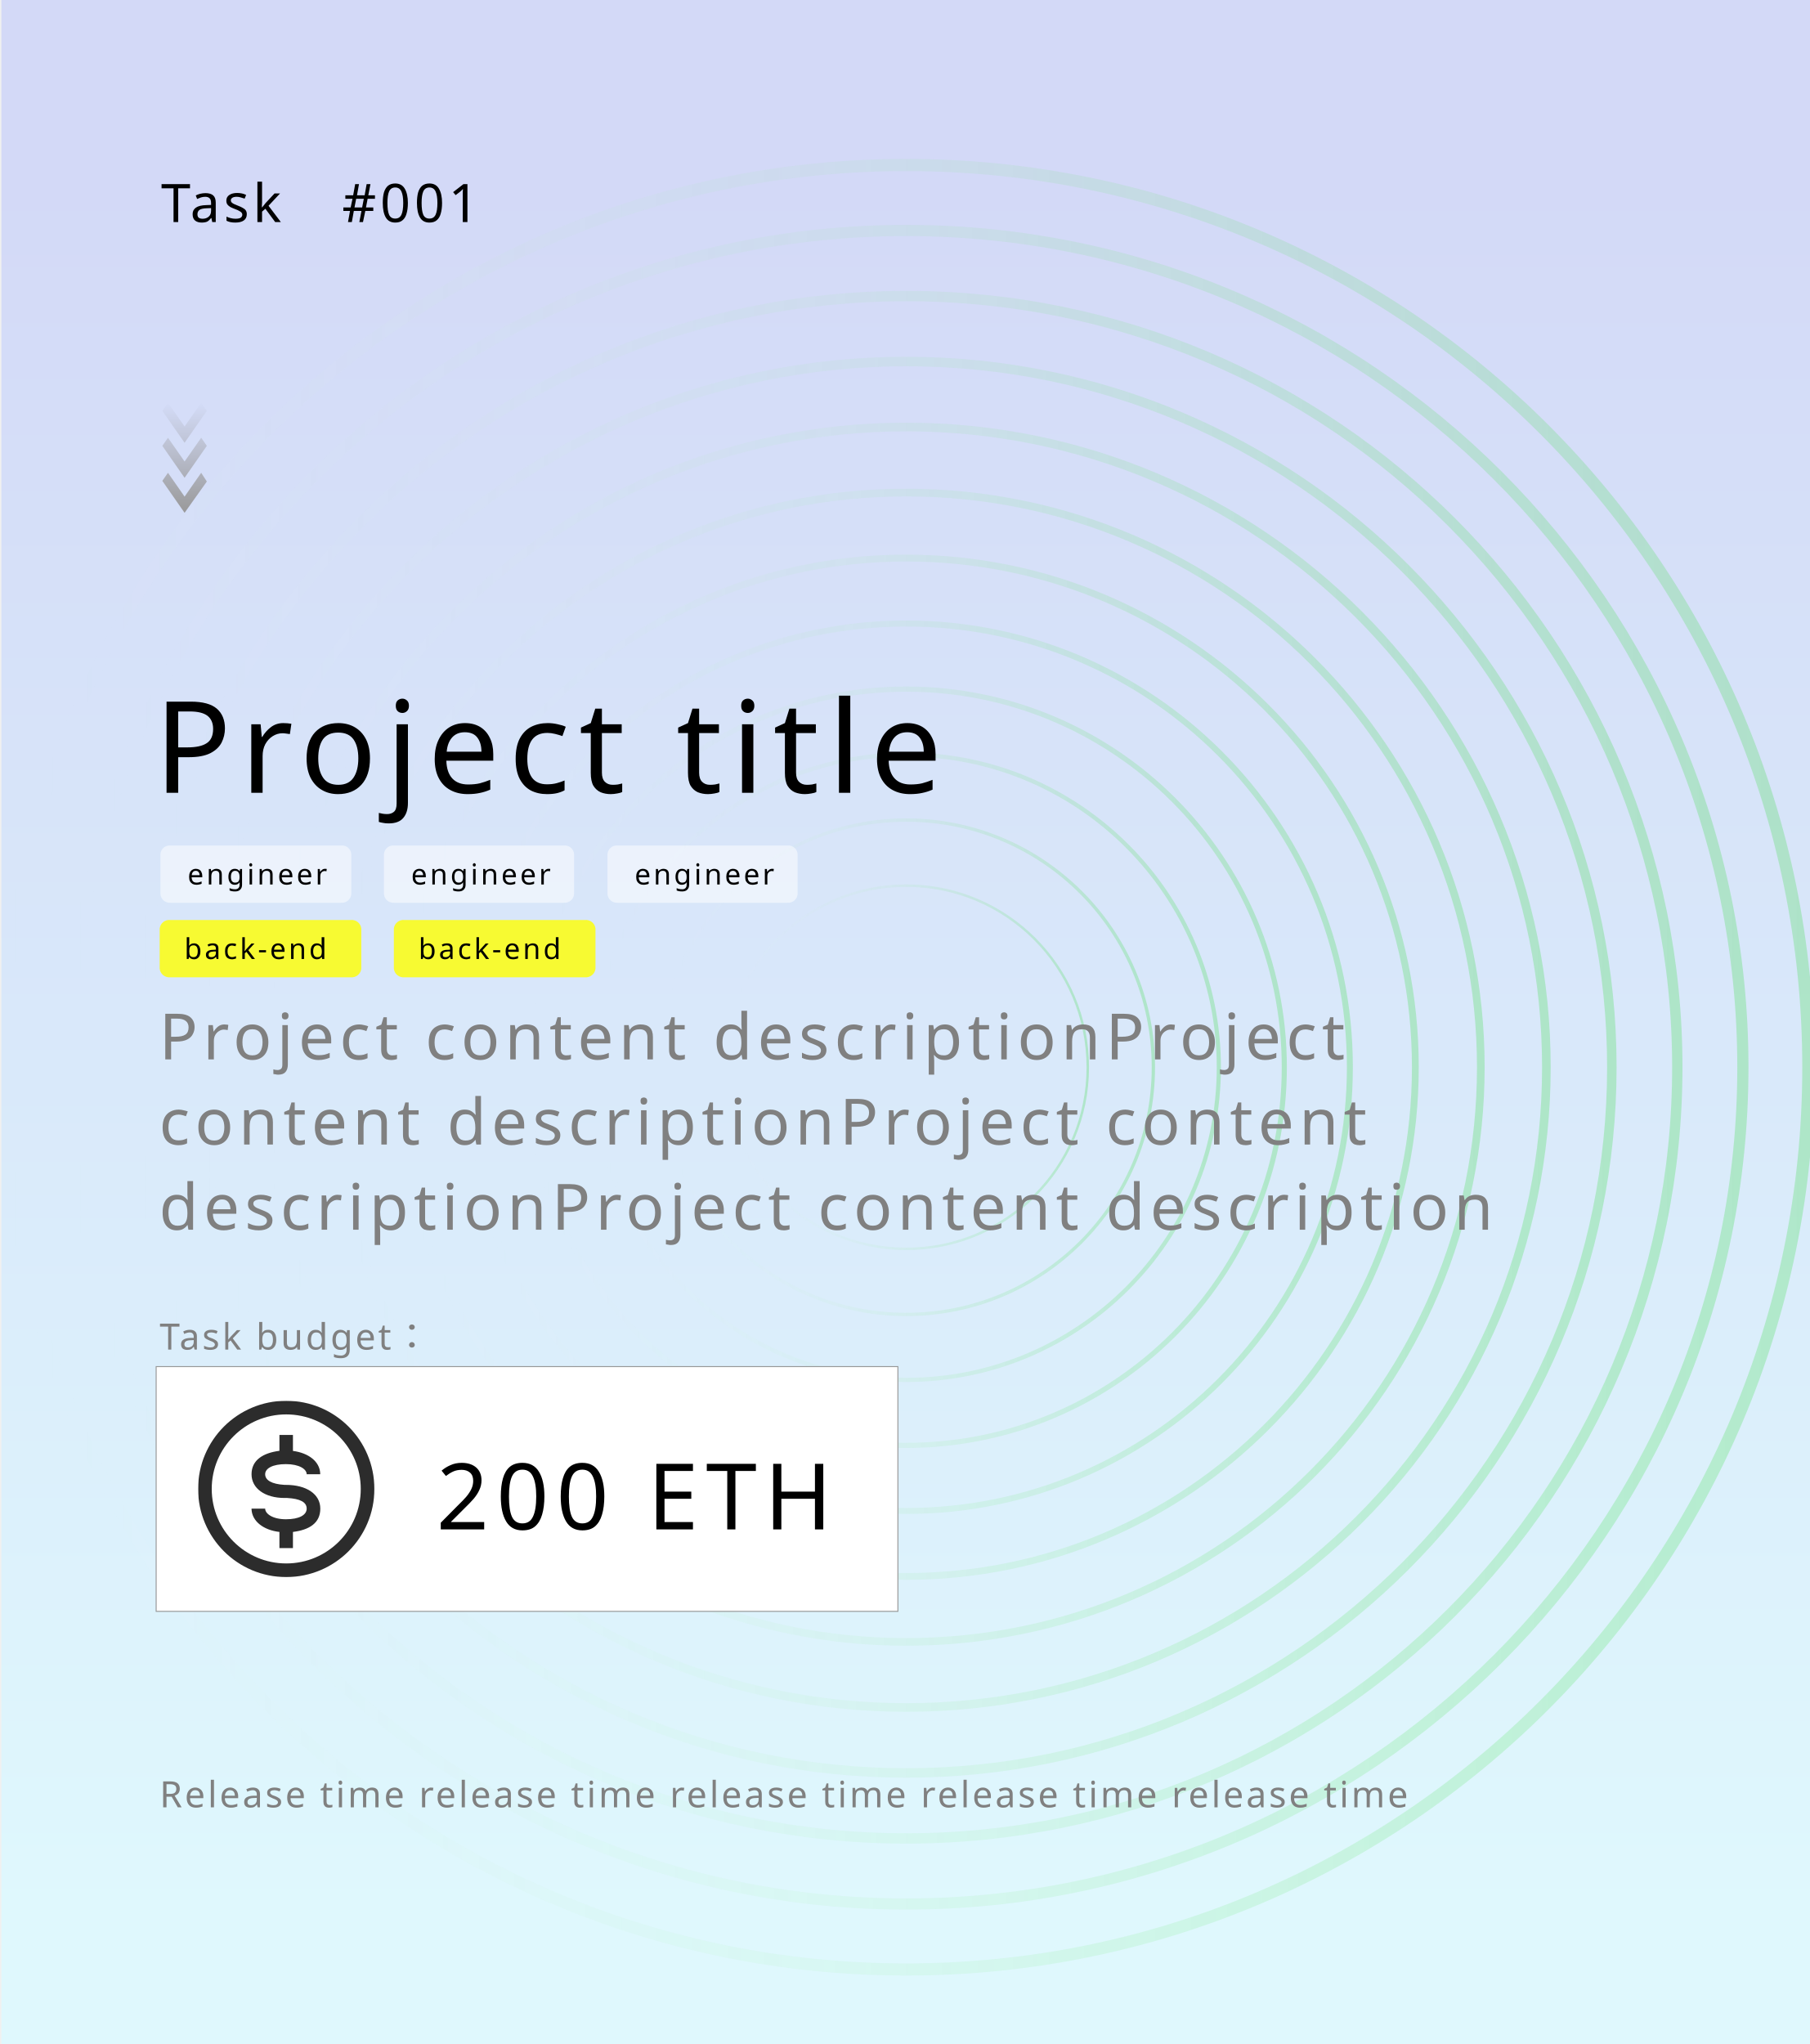
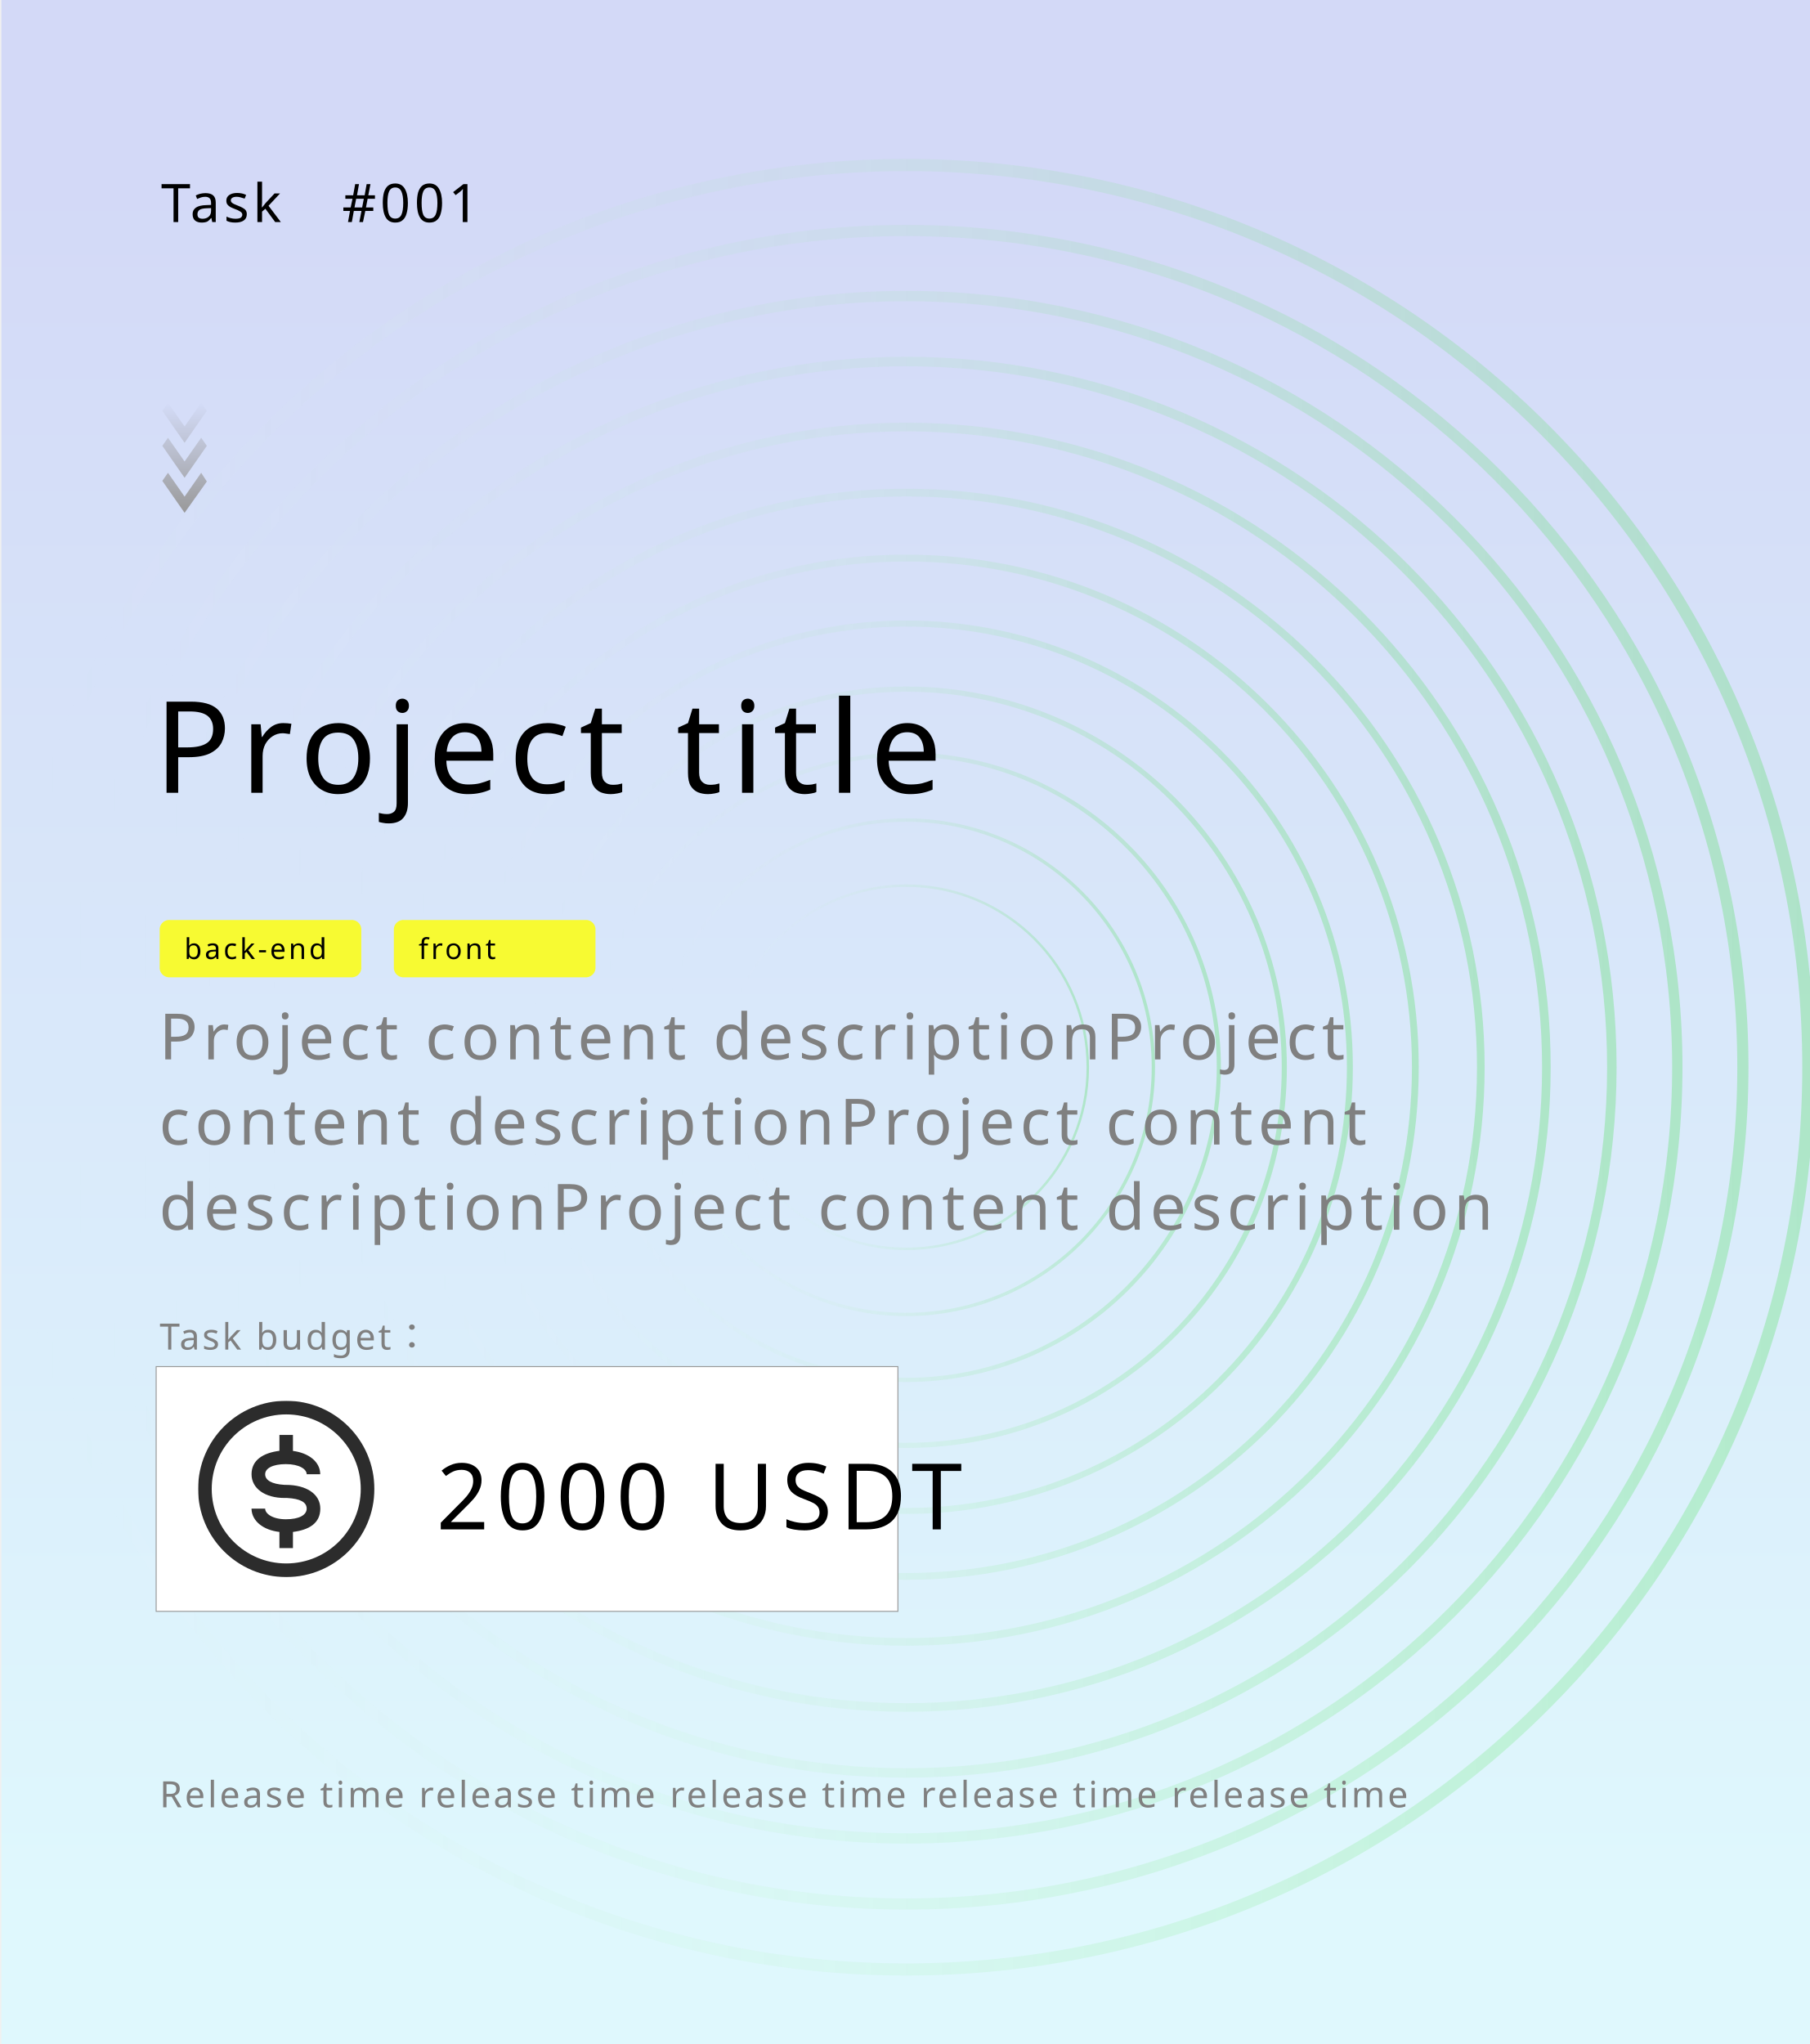
<svg xmlns="http://www.w3.org/2000/svg" xmlns:xlink="http://www.w3.org/1999/xlink" id="l_1" data-name="l 1" viewBox="0 0 170 192">
  <defs>
    <linearGradient id="a_17" x1="85.12" y1="17.17" x2="85.13" y2="180.08" gradientUnits="userSpaceOnUse">
      <stop offset="0" stop-color="#d3d9f7" />
      <stop offset="1" stop-color="#dff8fd" />
    </linearGradient>
    <linearGradient id="a" x1="-.19" y1="100.25" x2="170.44" y2="100.25" gradientUnits="userSpaceOnUse">
      <stop offset="0" stop-color="#fff" stop-opacity="0" />
      <stop offset="1" stop-color="#00d600" />
    </linearGradient>
    <linearGradient id="a-2" x1="6" y1="100.25" x2="164.25" y2="100.25" xlink:href="#a" />
    <linearGradient id="a-3" x1="12.2" y1="100.25" x2="158.05" y2="100.25" xlink:href="#a" />
    <linearGradient id="a-4" x1="18.39" y1="100.25" x2="151.86" y2="100.25" xlink:href="#a" />
    <linearGradient id="a-5" x1="24.58" y1="100.25" x2="145.67" y2="100.25" xlink:href="#a" />
    <linearGradient id="a-6" x1="30.78" y1="100.25" x2="139.47" y2="100.25" xlink:href="#a" />
    <linearGradient id="a-7" x1="36.97" y1="100.25" x2="133.28" y2="100.25" xlink:href="#a" />
    <linearGradient id="a-8" x1="43.17" y1="100.25" x2="127.08" y2="100.25" xlink:href="#a" />
    <linearGradient id="a-9" x1="49.36" y1="100.25" x2="120.89" y2="100.25" xlink:href="#a" />
    <linearGradient id="a-10" x1="55.56" y1="100.25" x2="114.69" y2="100.25" xlink:href="#a" />
    <linearGradient id="a-11" x1="61.75" y1="100.25" x2="108.5" y2="100.25" xlink:href="#a" />
    <linearGradient id="a-12" x1="67.95" y1="100.25" x2="102.3" y2="100.25" xlink:href="#a" />
    <linearGradient id="a_44" x1="-399.35" y1="-508.52" x2="-389" y2="-508.52" gradientTransform="rotate(90 -464.18 -27)" gradientUnits="userSpaceOnUse">
      <stop offset="0" stop-color="#d4dcf8" />
      <stop offset="1" stop-color="#999" />
    </linearGradient>
    <style>
      .c19{fill:#fff}.c19,.c26{fill-rule:evenodd}.c19{opacity:.5}.c20,.c21{isolation:isolate}.c21{font-size:2.71px;letter-spacing:.09em}.c21,.c28{font-family:PingFangSC-Regular-GBpc-EUC-H,PingFang SC}.c25{fill:gray;font-family:PingFangSC-Light-GBpc-EUC-H,PingFang SC;font-size:3.4px;letter-spacing:.07em}.c26{fill:#ff0;opacity:.8}.c28{font-size:5px;letter-spacing:.07em}
    </style>
    <mask id="mask" x="18.61" y="131.58" width="16.56" height="16.56" maskUnits="userSpaceOnUse">
      <path id="path-1" style="fill-rule:evenodd;fill:#fff" d="M18.61 131.58h16.56v16.56H18.61v-16.56z" />
    </mask>
  </defs>
  <path style="fill:url(#a_17)" d="M.13 0h170v192H.13z" />
  <g style="opacity:.2">
    <circle cx="85.13" cy="100.25" r="84.75" style="stroke-width:1.14px;stroke:url(#a);fill:none;stroke-miterlimit:10" />
    <circle cx="85.13" cy="100.25" r="78.6" style="stroke-width:1.05px;stroke:url(#a-2);fill:none;stroke-miterlimit:10" />
    <circle cx="85.13" cy="100.25" r="72.44" style="stroke-width:.97px;stroke:url(#a-3);fill:none;stroke-miterlimit:10" />
    <circle cx="85.13" cy="100.25" r="66.29" style="stroke-width:.89px;stroke:url(#a-4);fill:none;stroke-miterlimit:10" />
    <circle cx="85.13" cy="100.25" r="60.14" style="stroke-width:.81px;stroke:url(#a-5);fill:none;stroke-miterlimit:10" />
    <circle cx="85.13" cy="100.25" r="53.98" style="stroke-width:.72px;stroke:url(#a-6);fill:none;stroke-miterlimit:10" />
    <circle cx="85.13" cy="100.25" r="47.83" style="stroke-width:.64px;stroke:url(#a-7);fill:none;stroke-miterlimit:10" />
    <circle cx="85.13" cy="100.25" r="41.68" style="stroke-width:.56px;stroke:url(#a-8);fill:none;stroke-miterlimit:10" />
    <circle cx="85.13" cy="100.25" r="35.52" style="stroke-width:.48px;stroke:url(#a-9);fill:none;stroke-miterlimit:10" />
    <circle cx="85.13" cy="100.25" r="29.37" style="stroke-width:.39px;stroke:url(#a-10);fill:none;stroke-miterlimit:10" />
    <circle cx="85.13" cy="100.25" r="23.22" style="stroke-width:.31px;stroke:url(#a-11);fill:none;stroke-miterlimit:10" />
    <circle cx="85.13" cy="100.25" r="17.06" style="stroke-width:.23px;stroke:url(#a-12);fill:none;stroke-miterlimit:10" />
  </g>
  <path style="stroke:#979797;stroke-width:.09px;fill:#fff" d="M14.67 128.37h69.68v22.99H14.67z" />
  <g style="mask:url(#mask)">
    <path d="M27.52 134.79v1.5c1.47.19 2.51 1 2.56 2.1v.09h-1.27c0-.49-.72-.95-1.95-.95s-1.95.39-1.95.95.61.93 1.83 1h.12c1.92 0 3.23.86 3.23 2.23s-1.05 2-2.57 2.19v1.52h-1.27v-1.52c-1.5-.17-2.56-1-2.62-2.11v-.08h1.28c0 .49.72 1 1.95 1s1.95-.39 1.95-1-.61-.93-1.83-1h-.24c-1.86 0-3.11-.9-3.11-2.23s1.08-2 2.62-2.2v-1.49Zm-.63-1.93a7 7 0 1 0 7 7 7 7 0 0 0-7-7Zm0-1.28a8.28 8.28 0 1 1-8.28 8.28 8.28 8.28 0 0 1 8.28-8.28Z" style="fill:#2c2c2c;fill-rule:evenodd" />
  </g>
-   <path data-name="g" class="c19" d="M16 79.42h16.07a.87.87 0 0 1 .93.8V84a.88.88 0 0 1-.93.8H16a.88.88 0 0 1-.93-.8v-3.78a.87.87 0 0 1 .93-.8Z" />
-   <g class="c20">
-     <text class="c21" transform="translate(17.61 83.08)">engineer</text>
-   </g>
-   <path data-name="g" class="c19" d="M37 79.42h16a.87.87 0 0 1 .93.8V84a.88.88 0 0 1-.93.8H37a.88.88 0 0 1-.93-.8v-3.78a.87.87 0 0 1 .93-.8Z" />
-   <g data-name="back-end" class="c20">
-     <text class="c21" transform="translate(38.61 83.08)">engineer</text>
-   </g>
-   <path data-name="g" class="c19" d="M58 79.42h16a.87.87 0 0 1 .93.8V84a.88.88 0 0 1-.93.8H58a.88.88 0 0 1-.93-.8v-3.78a.87.87 0 0 1 .93-.8Z" />
-   <g data-name="back-end" class="c20">
-     <text class="c21" transform="translate(59.61 83.08)">engineer</text>
-   </g>
  <path d="m17.34 43.35-1.56-2.23-.53.76 2.09 3 2.09-3-.53-.76Zm0-3.29-1.56-2.23-.53.76 2.09 3 2.09-3-.53-.76Zm0 6.59-1.56-2.24-.53.76 2.09 3 2.09-2.94-.53-.82Z" style="fill:url(#a_44)" />
  <text transform="translate(14.49 74.47)" style="font-size:12px;font-family:PingFangSC-Semibold-GBpc-EUC-H,PingFang SC;letter-spacing:.07em">Project title</text>
  <text transform="translate(14.95 99.51)" style="fill:gray;font-family:PingFangSC-Light-GBpc-EUC-H,PingFang SC;font-size:6px;letter-spacing:.08em">Project content descriptionProject <tspan x="0" y="8">content descriptionProject content </tspan>
    <tspan x="0" y="16">descriptionProject content description</tspan>
  </text>
  <text class="c25" transform="translate(15 126.77)">Task budget：</text>
  <path data-name="g" class="c26" d="M16 86.42h16.94a.9.9 0 0 1 1 .8V91a.91.91 0 0 1-1 .8H16a.91.91 0 0 1-1-.8v-3.78a.9.9 0 0 1 1-.8Z" />
  <g data-name="back-end" class="c20">
    <text class="c21" transform="translate(17.31 90.08)">back-end</text>
  </g>
  <path data-name="g" class="c26" d="M38 86.42h16.94a.9.9 0 0 1 1 .8V91a.91.91 0 0 1-1 .8H38a.91.91 0 0 1-1-.8v-3.78a.9.9 0 0 1 1-.8Z" />
  <g data-name="back-end" class="c20">
-     <text class="c21" transform="translate(39.31 90.08)">back-end</text>
+     <text class="c21" transform="translate(39.31 90.08)">front</text>
  </g>
  <text class="c25" transform="translate(15 169.77)">Release time release time release time release time release time</text>
-   <text transform="translate(41 143.66)" style="font-size:8.63px;font-family:PingFangSC-Medium-GBpc-EUC-H,PingFang SC;letter-spacing:.08em">200 ETH</text>
+   <text transform="translate(41 143.66)" style="font-size:8.63px;font-family:PingFangSC-Medium-GBpc-EUC-H,PingFang SC;letter-spacing:.08em">2000 USDT</text>
  <text class="c28" transform="translate(15.13 20.86)">Task</text>
  <text class="c28" transform="translate(32.13 20.86)">#001</text>
</svg>
